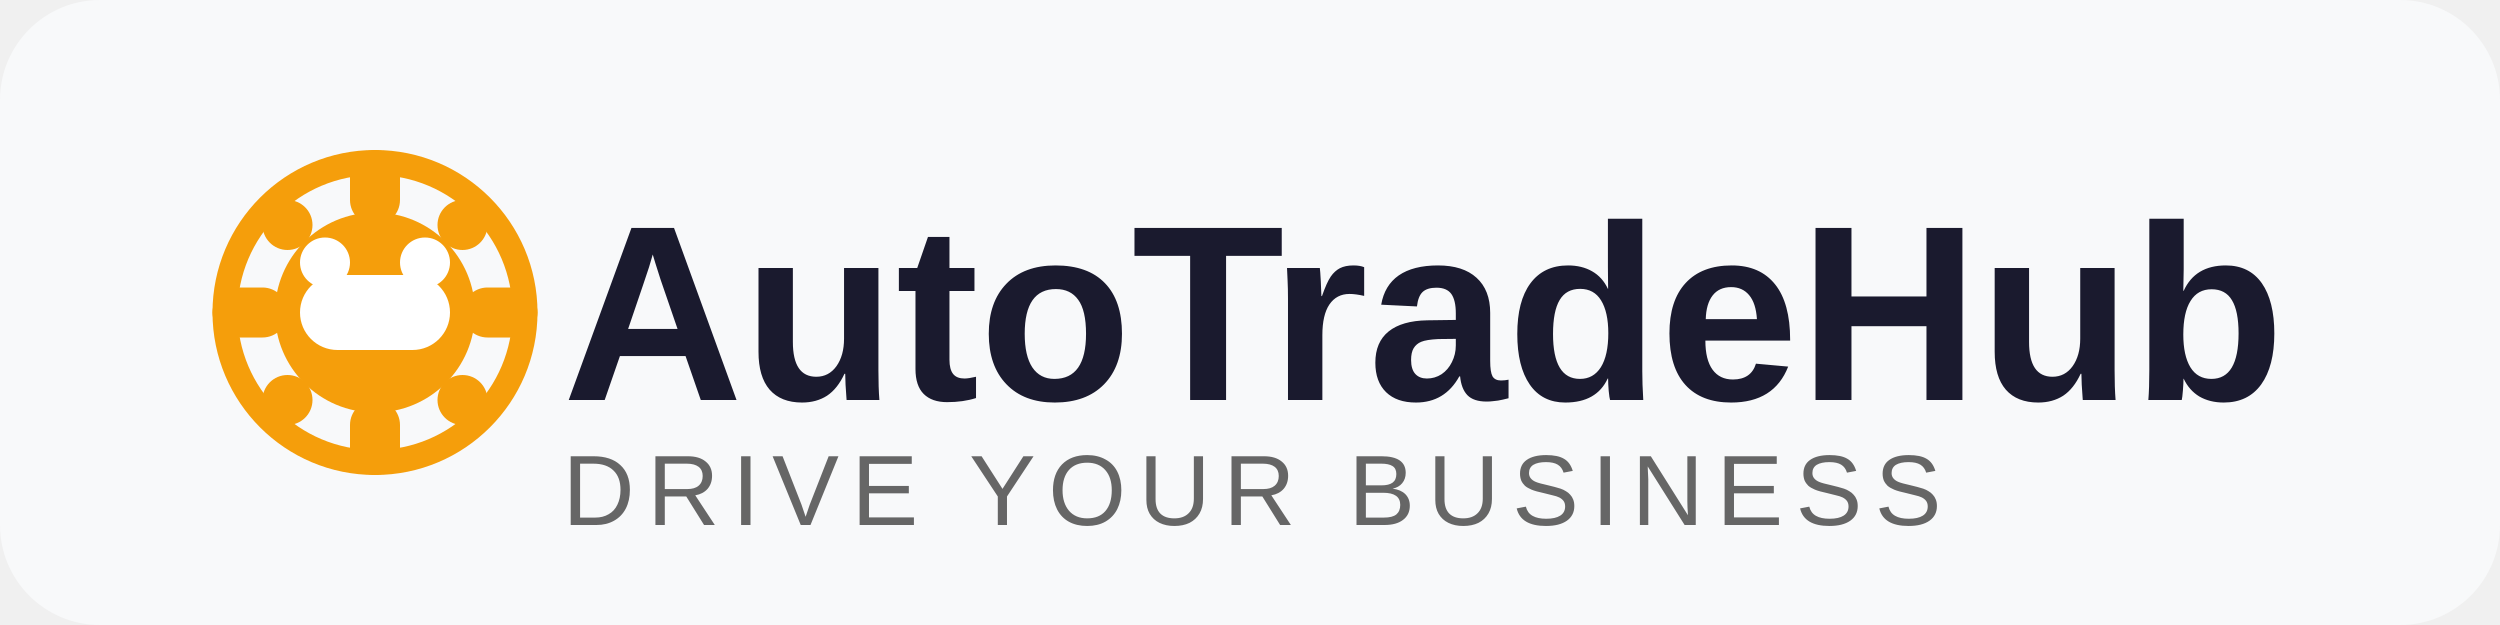
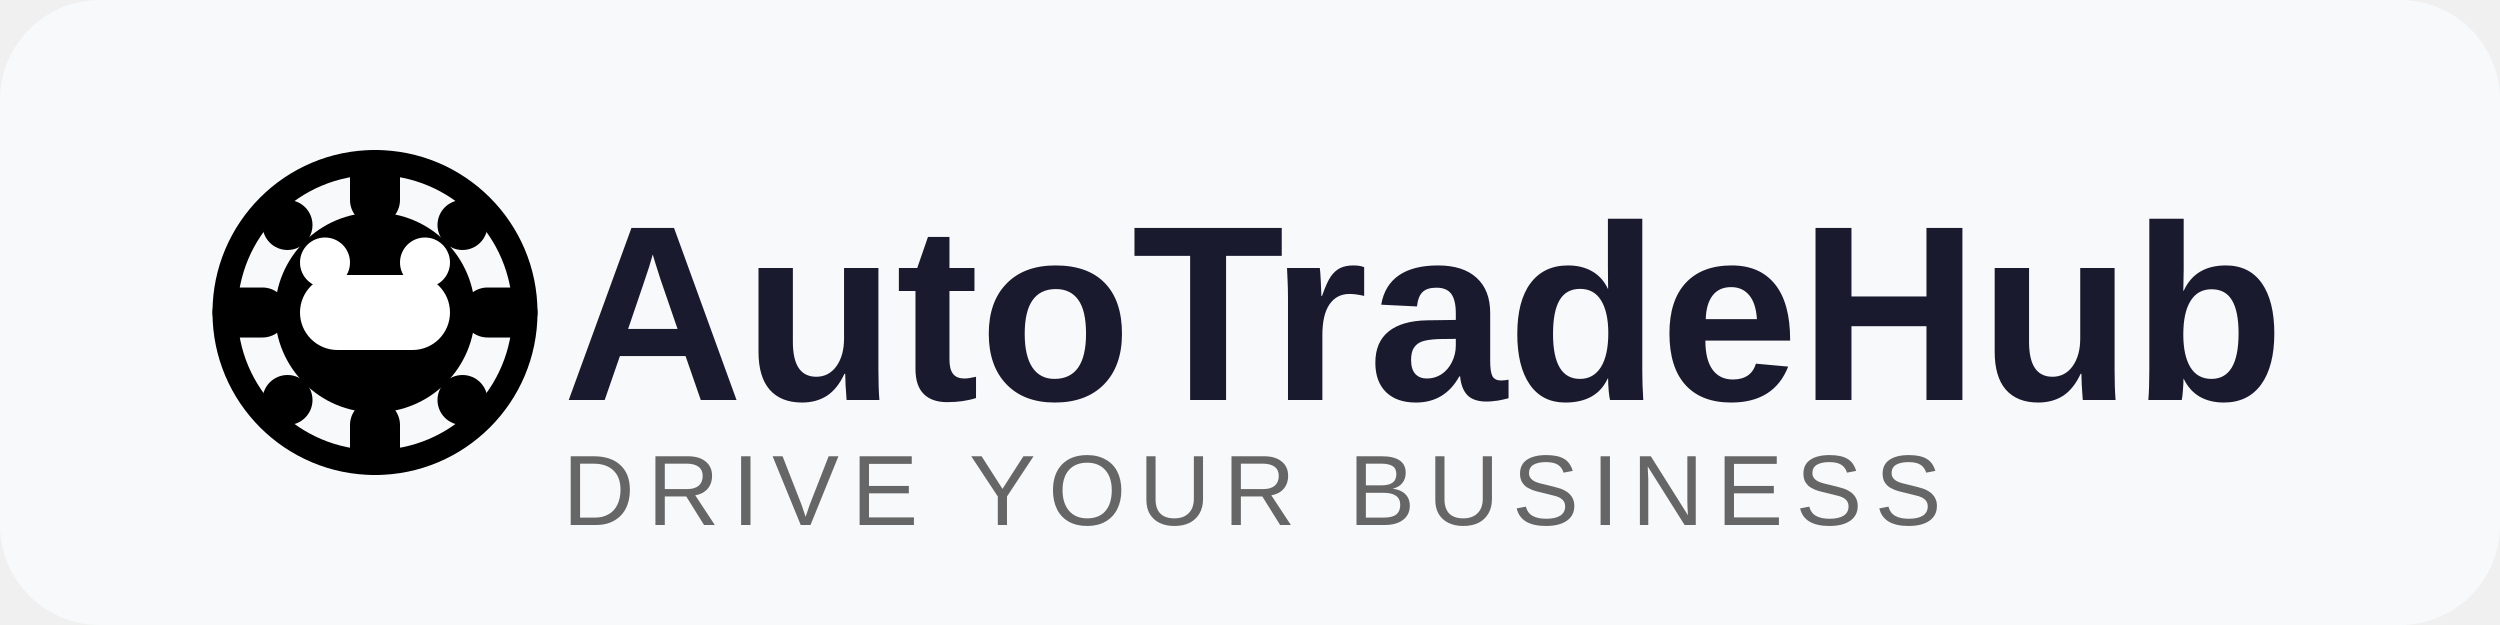
<svg xmlns="http://www.w3.org/2000/svg" width="200" height="50" viewBox="0 0 200 50" fill="none">
  <rect width="200" height="50" rx="8" fill="#f8f9fa" />
  <g transform="translate(15, 10)">
-     <circle cx="15" cy="15" r="12" fill="none" stroke="#F59E0B" stroke-width="2" />
-     <circle cx="15" cy="15" r="8" fill="#F59E0B" />
-     <rect x="13" y="2" width="4" height="6" rx="2" fill="#F59E0B" />
-     <rect x="13" y="22" width="4" height="6" rx="2" fill="#F59E0B" />
-     <rect x="2" y="13" width="6" height="4" rx="2" fill="#F59E0B" />
-     <rect x="22" y="13" width="6" height="4" rx="2" fill="#F59E0B" />
-     <rect x="6" y="6" width="4" height="4" rx="2" fill="#F59E0B" />
-     <rect x="20" y="6" width="4" height="4" rx="2" fill="#F59E0B" />
-     <rect x="6" y="20" width="4" height="4" rx="2" fill="#F59E0B" />
-     <rect x="20" y="20" width="4" height="4" rx="2" fill="#F59E0B" />
+     <circle cx="15" cy="15" r="12" fill="none" stroke="#000000" stroke-width="2" />
+     <circle cx="15" cy="15" r="8" fill="#000000" />
+     <rect x="13" y="2" width="4" height="6" rx="2" fill="#000000" />
+     <rect x="13" y="22" width="4" height="6" rx="2" fill="#000000" />
+     <rect x="2" y="13" width="6" height="4" rx="2" fill="#000000" />
+     <rect x="22" y="13" width="6" height="4" rx="2" fill="#000000" />
+     <rect x="6" y="6" width="4" height="4" rx="2" fill="#000000" />
+     <rect x="20" y="6" width="4" height="4" rx="2" fill="#000000" />
+     <rect x="6" y="20" width="4" height="4" rx="2" fill="#000000" />
+     <rect x="20" y="20" width="4" height="4" rx="2" fill="#000000" />
    <rect x="9" y="12" width="12" height="6" rx="3" fill="white" />
    <circle cx="11" cy="11" r="2" fill="white" />
    <circle cx="19" cy="11" r="2" fill="white" />
  </g>
  <text x="45" y="32" font-family="Arial, sans-serif" font-size="20" font-weight="bold" fill="#1a1a2e">
    AutoTradeHub
  </text>
  <text x="45" y="42" font-family="Arial, sans-serif" font-size="8" fill="#666" letter-spacing="1">
    DRIVE YOUR BUSINESS
  </text>
</svg>
